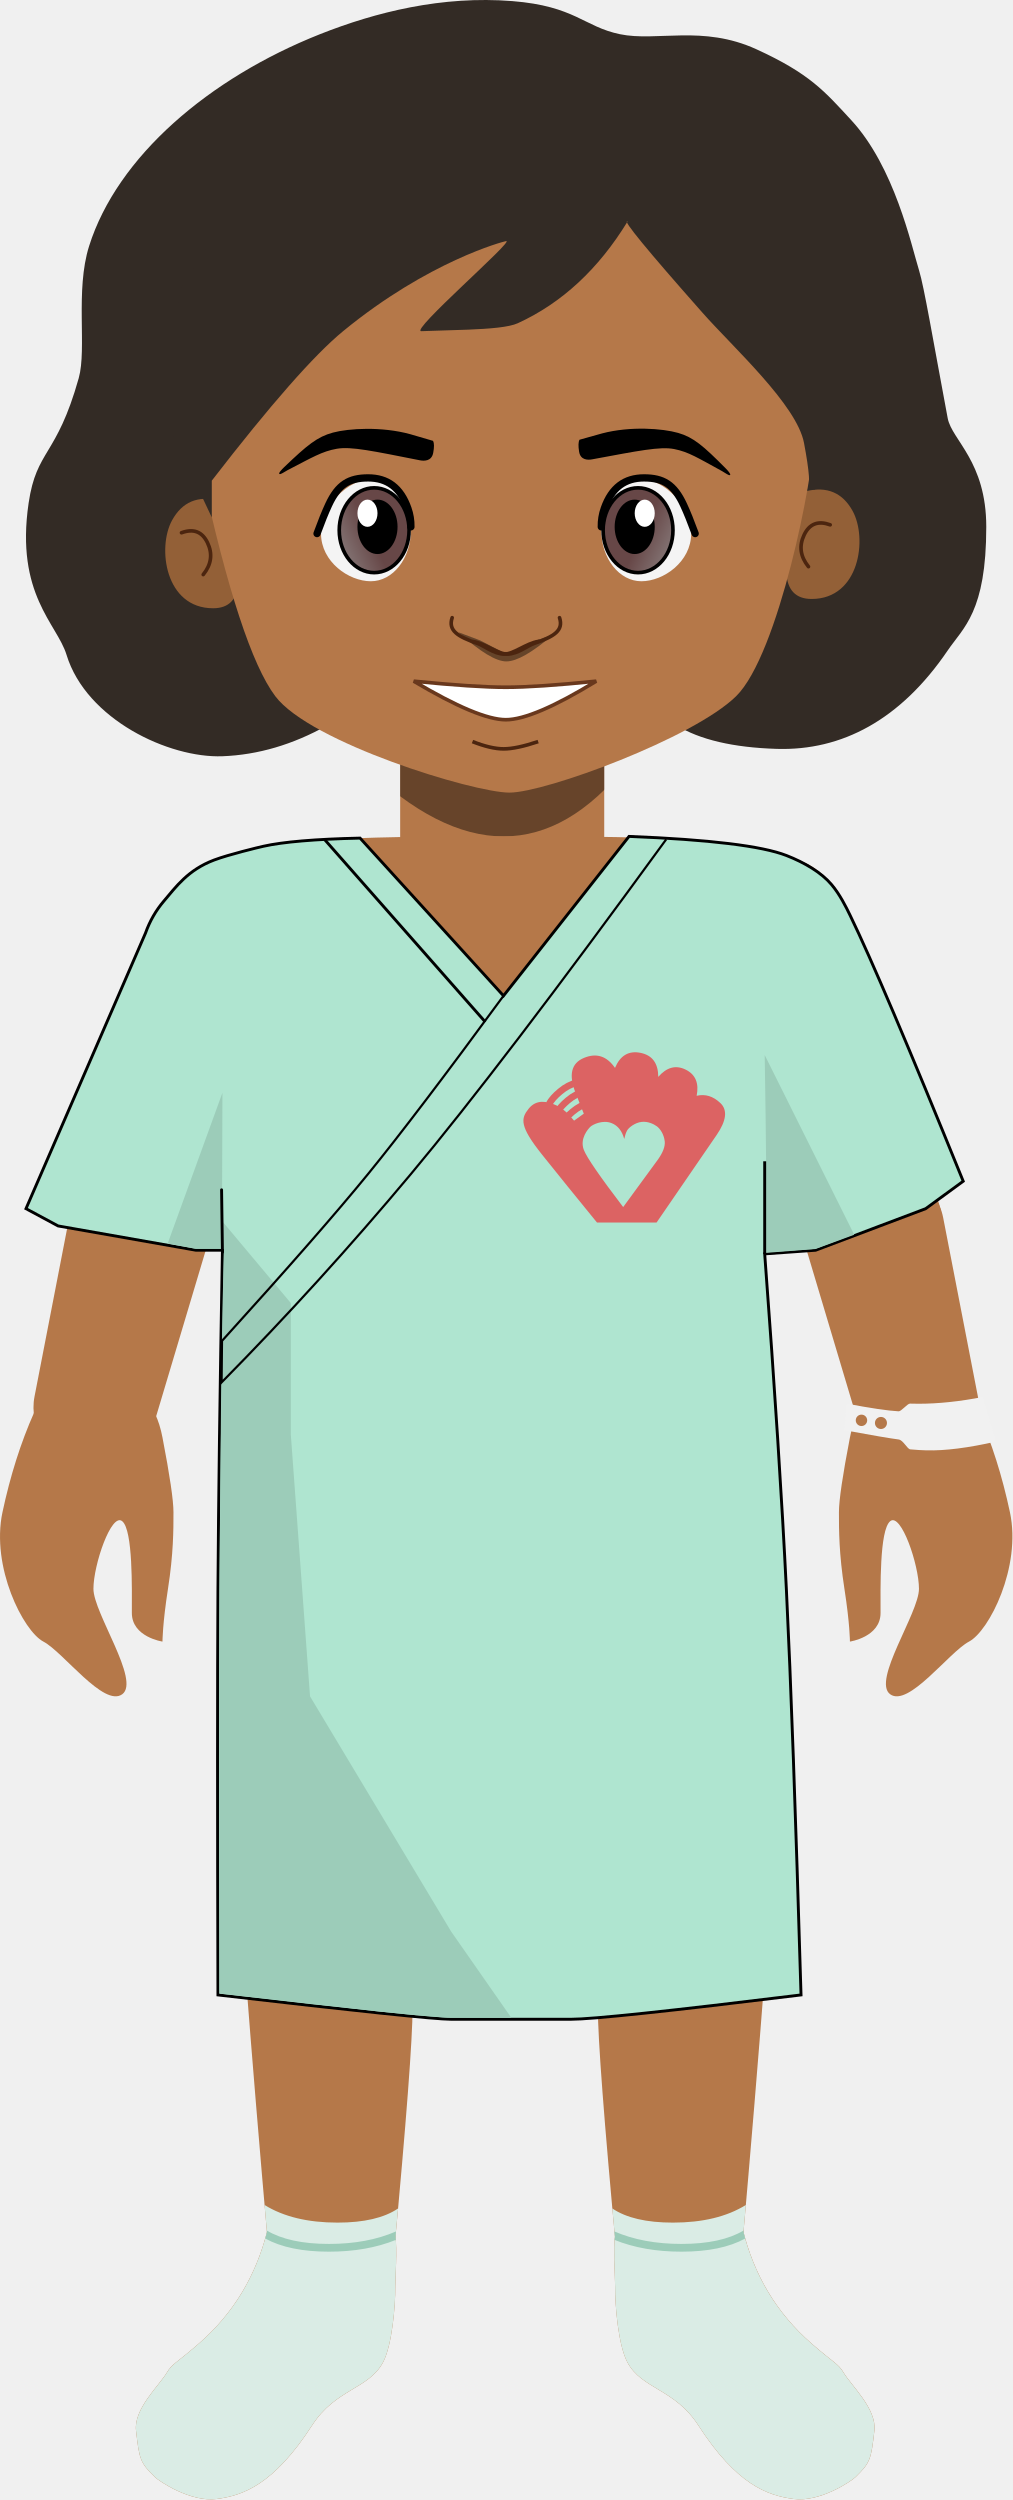
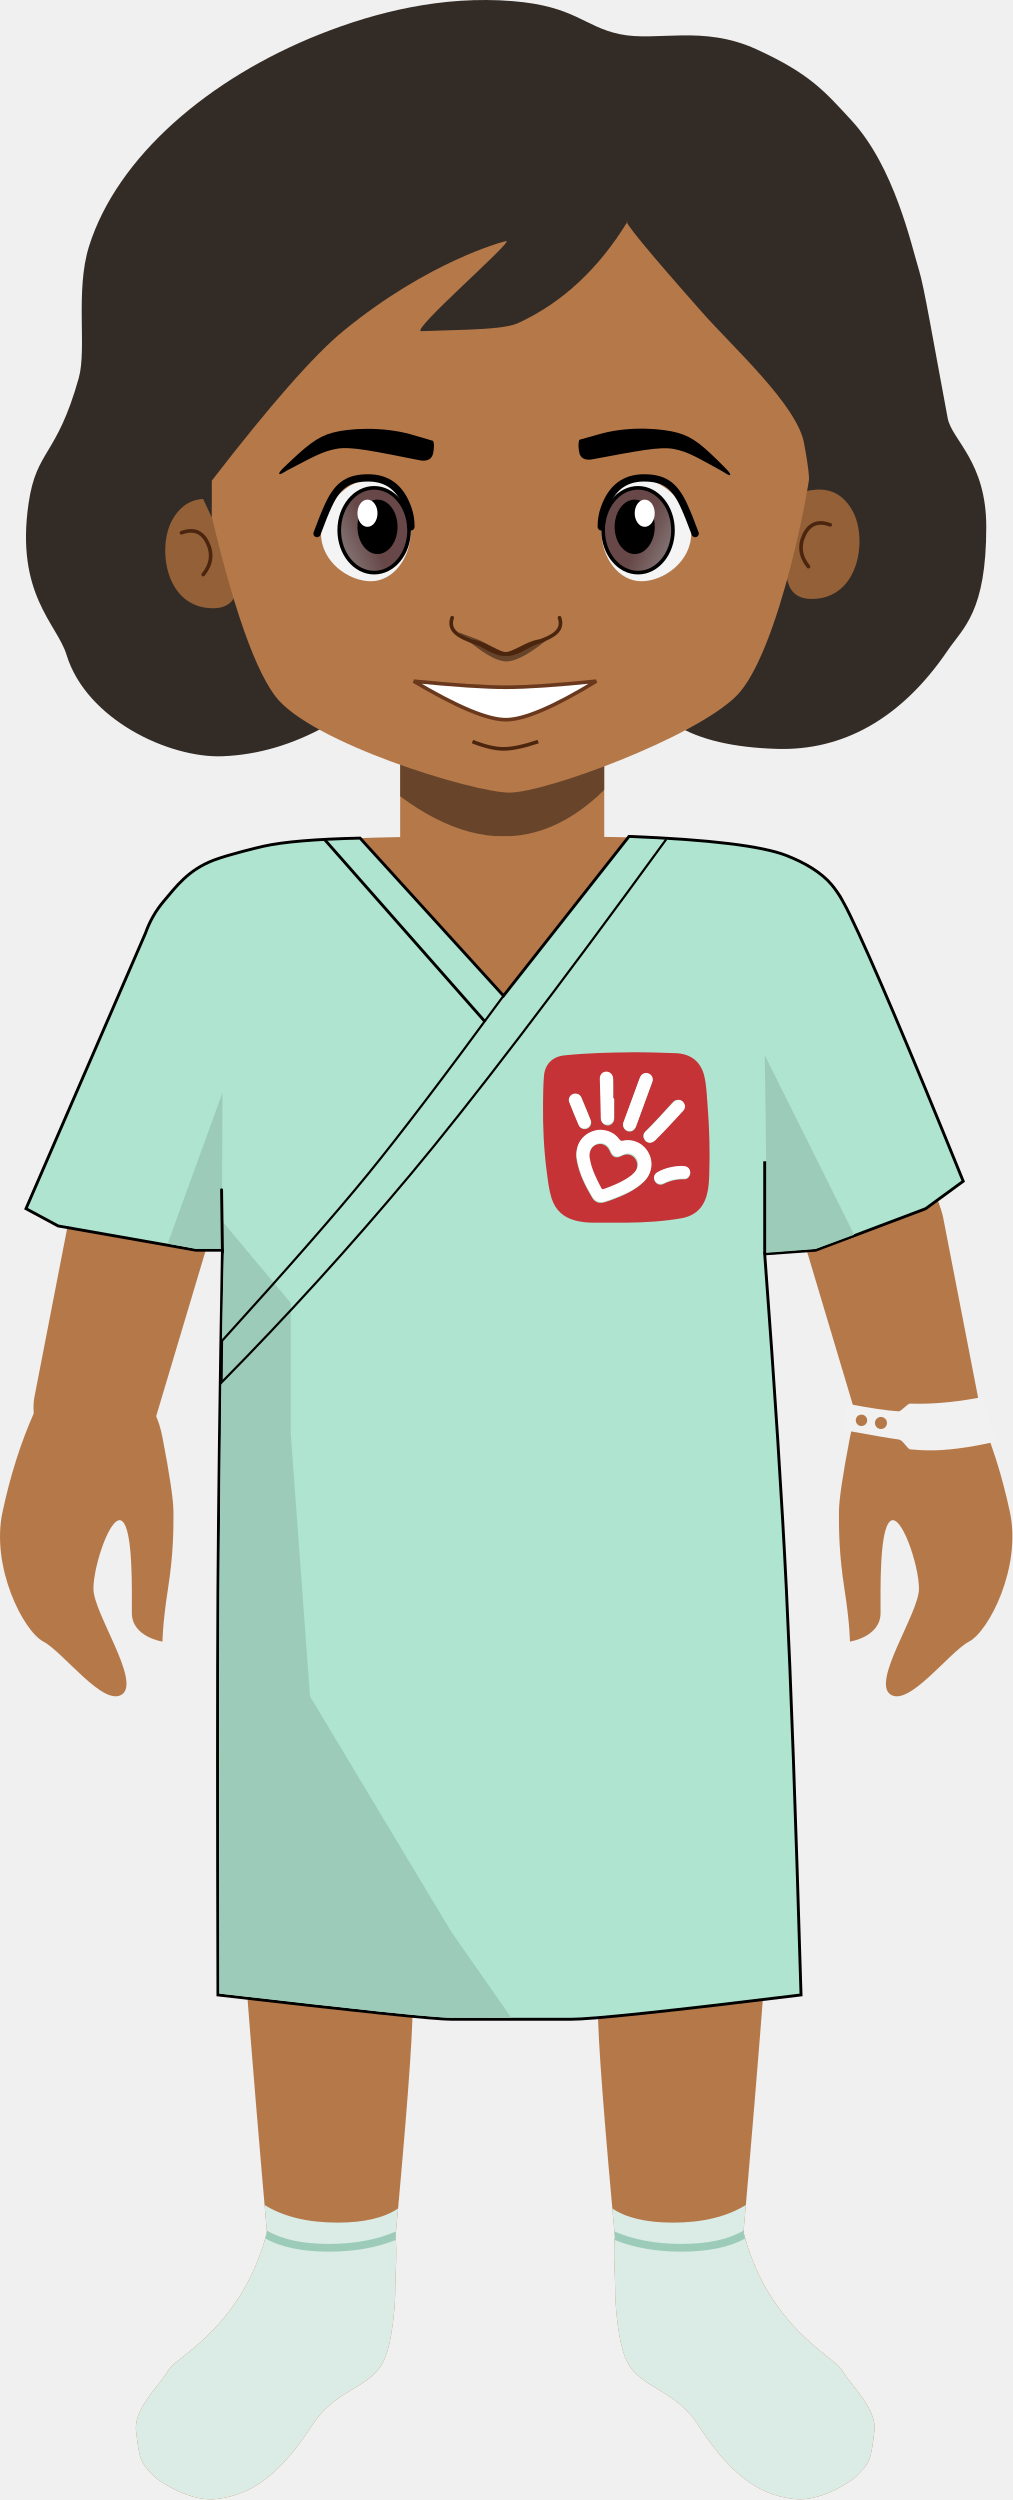
<svg xmlns="http://www.w3.org/2000/svg" xmlns:xlink="http://www.w3.org/1999/xlink" width="784px" height="1936px" viewBox="0 0 784 1936" version="1.1">
  <defs>
    <path d="M0,0 L158.04,0 L158.04,129.81 C130.27,155.26 103.727,167.985 78.411,167.985 C53.095,167.985 26.958,155.26 0,129.81 L0,0 Z" id="path-1" />
    <linearGradient x1="94.398%" y1="89.585%" x2="50%" y2="64.002%" id="linearGradient-3">
      <stop stop-color="#877A7A" offset="0%" />
      <stop stop-color="#674747" offset="100%" />
    </linearGradient>
    <linearGradient x1="94.398%" y1="89.585%" x2="50%" y2="64.002%" id="linearGradient-4">
      <stop stop-color="#877A7A" offset="0%" />
      <stop stop-color="#674747" offset="100%" />
    </linearGradient>
    <path d="M258.709,1.32 L369.784,123.448 L466.998,0 C529.275,2.471 569.908,7.403 588.899,14.797 C602.919,20.256 616.035,28.029 623.84,37.335 C630.255,44.984 634.839,54.218 638.275,61.28 C654.382,94.389 683.554,162.974 725.789,267.035 L696.708,288.278 L611.476,320.478 L572.053,323.29 C579.869,427.589 585.485,514.559 588.899,584.198 C592.313,653.838 596.076,758.161 600.188,897.168 C497.922,909.733 438.489,916.015 421.891,916.015 C396.993,916.015 347.74,916.015 329.262,916.015 C316.944,916.015 256.738,909.733 148.645,897.168 C148.23,757.338 148.23,653.015 148.645,584.198 C149.06,515.381 150.221,427.475 152.125,320.478 L131.712,320.478 L24.843,301.656 L0,288.278 L92.56,74.847 C95.826,65.63 100.572,57.363 106.797,50.048 C116.134,39.075 125.448,25.919 145.716,18.284 C157.067,14.008 179.958,8.509 183.755,7.657 C199.124,4.209 224.109,2.096 258.709,1.32 Z" id="path-5" />
  </defs>
-   <g id="Teammates_Characters_Child5_BodyFull_Sensory_Taste_Neutral" stroke="none" stroke-width="1" fill="none" fill-rule="evenodd">
+   <g id="Teammates_Atlanta_Characters_Child5_BodyFull_Sensory_Hearing_Neutral" stroke="none" stroke-width="1" fill="none" fill-rule="evenodd">
    <g id="Child_7-Copy" transform="translate(-198, 0)">
-       <g id="Body" transform="translate(198.0065, -0)">
+       <g id="Body" transform="translate(198.0065, 0)">
        <g id="Neck" transform="translate(309.8739, 568.644)">
          <mask id="mask-2" fill="white">
            <use xlink:href="#path-1" />
          </mask>
          <use id="Rectangle" fill="#B57849" xlink:href="#path-1" />
          <path d="M-31.044,-33.863 L172.151,-33.863 L175.346,23.854 C145.883,60.662 114.126,79.066 80.077,79.066 C46.027,79.066 9.928,60.662 -28.221,23.854 L-31.044,-33.863 Z" id="Rectangle" fill="#000000" opacity="0.43" style="mix-blend-mode: multiply;" mask="url(#mask-2)" />
        </g>
        <g id="Head" transform="translate(20.12173, 0)">
          <g>
            <path d="M376.642,0.856 C322.403,-3.499 270.882,9.333 227.665,26.476 C141.744,60.56 70.749,121.246 48.882,190.539 C37.96,225.151 47.272,269.928 40.836,292.849 C23.668,353.982 8.158,347.825 2.021,389.675 C-8.329,460.259 24.076,483.137 31.386,507.067 C46.711,557.229 110.819,587.205 152.125,585.639 C179.663,584.595 206.722,576.628 233.303,561.737 L343.455,216.283 L368.965,169.523 L503.634,236.714 L503.762,561.737 C521.786,572.823 547.644,578.888 581.337,579.932 C631.877,581.498 677.339,557.356 713.759,503.739 C725.819,485.986 743.64,473.958 743.64,407.981 C743.64,357.193 716.939,340.801 713.759,323.814 C702.271,262.446 695.491,222.057 691.623,209.504 C685.556,189.822 672.639,129.322 639.018,92.976 C618.626,70.932 607.265,57.171 565.593,38.131 C523.921,19.091 488.554,32.46 459.901,26.476 C431.979,20.645 425.215,4.756 376.642,0.856 Z" id="Hair" fill="#332B25" />
            <g transform="translate(107.8274, 130.6534)">
              <g id="Ear_L" transform="translate(0, 255.6333)">
                <path d="M41.272,1.273 C25.11,-2.636 13.133,2.458 5.34,16.552 C-6.35,37.695 -0.159,84.744 37.053,84.744 C61.86,84.744 63.267,56.92 41.272,1.273 Z" id="Path-2" fill="#936037" />
                <path d="M18.352,58.68 C12.025,50.833 10.914,42.616 15.02,34.031 C19.127,25.446 25.844,22.86 35.173,26.274" id="Path-8-Copy" stroke="#4C250F" stroke-width="2.822" stroke-linecap="round" transform="translate(23.88487, 41.74874) scale(-1, 1) translate(-23.88487, -41.74874) " />
              </g>
              <g id="Ear_R" transform="translate(480.8526, 248.4406)">
                <path d="M41.272,1.273 C25.11,-2.636 13.133,2.458 5.34,16.552 C-6.35,37.695 -0.159,84.744 37.053,84.744 C61.86,84.744 63.267,56.92 41.272,1.273 Z" id="Path-2-Copy" fill="#936037" transform="translate(28.38838, 42.37199) scale(-1, 1) translate(-28.38838, -42.37199) " />
                <path d="M17.264,59.74 C10.936,51.892 9.825,43.676 13.932,35.091 C18.038,26.506 24.756,23.92 34.085,27.334" id="Path-8" stroke="#4C250F" stroke-width="2.822" stroke-linecap="round" />
              </g>
              <g transform="translate(25.62862, 0)" fill="#B57849" id="Path">
                <path d="M2.229,233.663 C22.413,326.285 41.55,384.578 59.64,408.541 C86.776,444.486 213.021,483.142 240.912,483.142 C268.803,483.142 383.39,440.941 416.421,408.541 C449.453,376.141 476.505,237.485 476.505,209.495 C476.505,181.504 479.606,0 228.518,0 C61.126,0 -14.304,77.888 2.229,233.663 Z" />
              </g>
            </g>
            <path d="M143.88,400.685 L143.88,372.224 C189.253,313.453 223.148,274.867 245.565,256.466 C311.606,202.258 369.735,186.994 371.82,186.701 C378.778,185.722 296.611,256.852 306.178,256.466 C317.831,255.995 330.573,255.765 342.337,255.29 C359.182,254.61 374.024,253.43 380.802,250.325 C414.973,234.673 443.329,208.402 465.87,171.513 C461.497,169.928 480.872,193.522 523.995,242.296 C547.796,269.217 596.895,313.57 602.489,342.998 C606.68,365.049 607.555,377.081 605.115,379.094 L610.889,379.094 L639.018,315.951 L523.995,110.739 L208.191,83.907 L119.012,225.075 L107.827,324.162 L143.88,400.685 Z" id="BANGS" fill="#332B25" />
          </g>
          <g id="LowerLip" transform="translate(345.767, 574.2869)" stroke="#4C250F" stroke-width="2.823">
            <path d="M0,0 C9.521,3.763 17.567,5.644 24.137,5.644 C30.708,5.644 39.613,3.763 50.851,0" id="Path-4" />
          </g>
          <g id="Expressions" transform="translate(186.2552, 306.9912)">
            <g id="NeutralExpression" transform="translate(5.595463, 13.87502)">
              <g id="Mouth_Neutral" transform="translate(108.4112, 206.6387)" fill="#FFFFFF" stroke="#69381D" stroke-width="2.822">
                <path d="M0,0 C31.64,3.134 55.417,4.701 71.332,4.701 C87.247,4.701 110.584,3.134 141.343,0 C108.78,19.901 85.443,29.851 71.332,29.851 C57.222,29.851 33.444,19.901 0,0 Z" id="Path-3" />
              </g>
              <g id="Eyebrows_Neutral" fill="#000000">
                <g id="Brow-L" transform="translate(63.02527, 28.1343) rotate(-10) translate(-63.02527, -28.1343) translate(2.025776, 11.13428)">
                  <path d="M0.234,19.991 C-0.348,21.899 0.155,24.958 1.743,29.167 C4.124,35.481 9.904,34.208 12.922,33.04 C47.298,19.736 63.447,13.084 74.756,13.084 C86.358,13.084 94.572,16.364 115.103,22.78 C117.9,23.653 120.973,25.33 121.849,24.616 C122.724,23.901 119.589,21.54 117.273,19.991 C96.769,6.281 87.989,1.328 75.465,0.224 C62.942,-0.88 37.619,1.963 16.786,11.82 C15.005,12.663 9.488,15.386 0.234,19.991 Z" id="Path-5-Copy-3" transform="translate(60.99949, 17.00002) scale(-1, 1) translate(-60.99949, -17.00002) " />
                </g>
                <g id="Brow-R" transform="translate(296.0233, 28.1343) rotate(11) translate(-296.0233, -28.1343) translate(236.0238, 11.13428)">
                  <path d="M0.23,19.991 C-0.342,21.899 0.153,24.958 1.714,29.167 C4.057,35.481 9.741,34.208 12.71,33.04 C46.522,19.736 62.407,13.084 73.531,13.084 C84.943,13.084 93.021,16.364 113.216,22.78 C115.967,23.653 118.99,25.33 119.851,24.616 C120.712,23.901 117.629,21.54 115.35,19.991 C95.183,6.281 86.546,1.328 74.228,0.224 C61.91,-0.88 37.003,1.963 16.511,11.82 C14.759,12.663 9.332,15.386 0.23,19.991 Z" id="Path-5-Copy-3" />
                </g>
              </g>
              <g id="Eyes" transform="translate(33.52886, 49.21828)">
                <g id="Eye_L" transform="translate(36.35167, 40.01886) scale(-1, 1) translate(-36.35167, -40.01886) ">
                  <g id="Group-2" transform="translate(0.006114, 1.023168)">
                    <path d="M31.044,79.015 C48.188,79.015 69.607,63.905 69.607,42.086 C69.607,20.266 48.188,0 31.044,0 C13.899,0 0,17.688 0,39.507 C0,61.327 13.899,79.015 31.044,79.015 Z" id="Oval" fill="#F4F4F4" />
                    <ellipse id="Oval" stroke="#000000" stroke-width="2.822" fill="url(#linearGradient-3)" cx="28.457" cy="39.507" rx="27.045" ry="32.828" />
                    <ellipse id="Oval" fill="#000000" cx="25.87" cy="36.873" rx="15.522" ry="21.071" />
                    <ellipse id="Oval" fill="#FFFFFF" cx="33.631" cy="26.338" rx="7.761" ry="10.535" />
                  </g>
                  <path d="M0.006,37.897 C-0.079,33.019 0.689,28.277 2.31,23.671 C8.039,7.393 18.355,0 33.095,0 C47.835,0 56.331,4.982 63.693,20.839 C66.385,26.638 69.389,34.061 72.703,43.109" id="Path-17" stroke="#000000" stroke-width="5.645" stroke-linecap="round" />
                </g>
                <g id="Group-7-Copy-3" transform="translate(220.1269, 0)">
                  <g id="Group-2" transform="translate(0.006114, 1.023168)">
                    <path d="M31.044,79.015 C48.188,79.015 69.607,63.905 69.607,42.086 C69.607,20.266 48.188,0 31.044,0 C13.899,0 0,17.688 0,39.507 C0,61.327 13.899,79.015 31.044,79.015 Z" id="Oval" fill="#F4F4F4" />
                    <ellipse id="Oval" stroke="#000000" stroke-width="2.822" fill="url(#linearGradient-4)" cx="28.457" cy="39.507" rx="27.045" ry="32.828" />
                    <ellipse id="Oval" fill="#000000" cx="25.87" cy="36.873" rx="15.522" ry="21.071" />
                    <ellipse id="Oval" fill="#FFFFFF" cx="33.631" cy="26.338" rx="7.761" ry="10.535" />
                  </g>
                  <path d="M0.006,37.897 C-0.079,33.019 0.689,28.277 2.31,23.671 C8.039,7.393 18.355,0 33.095,0 C47.835,0 56.331,4.982 63.693,20.839 C66.385,26.638 69.389,34.061 72.703,43.109" id="Path-17" stroke="#000000" stroke-width="5.645" stroke-linecap="round" />
                </g>
              </g>
            </g>
          </g>
          <g id="Nose" transform="translate(329.2621, 478.3417)">
            <path d="M5.644,11.288 C22.31,26.338 34.67,33.863 42.724,33.863 C50.779,33.863 62.877,26.931 79.02,13.066 L66.142,17.539 L47.649,26.494 L39.598,26.494 L22.333,17.539 L5.644,11.288 Z" id="Path-9" fill="#664429" />
            <path d="M0.762,0 C-2.492,9.877 4.803,14.525 20.32,19.911 C25.526,21.718 32.866,27.967 40.862,28.215 C48.212,28.443 58.178,19.739 67.731,18.334" id="Path-6" stroke="#4C250F" stroke-width="2.822" stroke-linecap="round" />
            <path d="M17.696,0 C14.435,9.877 21.746,14.525 37.298,19.911 C42.516,21.718 49.872,27.967 57.886,28.215 C65.253,28.443 75.09,19.889 84.664,18.484" id="Path-6-Copy" stroke="#4C250F" stroke-width="2.822" stroke-linecap="round" transform="translate(50.79852, 14.10974) scale(-1, 1) translate(-50.79852, -14.10974) " />
          </g>
        </g>
        <g transform="translate(0, 647.6582)">
          <g transform="translate(138.196, 0)" fill="#B57849" id="Combined-Shape">
-             <path d="M258.691,0 C352.47,0.077 377.418,1.382 401.425,3.458 L403.232,3.616 C408.054,4.041 412.907,4.496 418.34,4.978 C452.3,7.993 474.415,14.757 485.553,20.891 C520.341,40.051 511.444,92.811 491.887,138.899 C472.329,184.987 454.74,184.987 454.74,210.316 L454.74,376.434 C454.74,407.236 458.49,471.363 465.991,568.816 L466.219,571.779 C467.989,594.7 452.256,615.292 429.676,619.61 C351.105,634.635 294.109,642.697 258.689,643.797 L258.691,643.926 L258.413,643.928 C257.161,643.928 255.875,643.917 254.557,643.896 C253.235,643.917 251.95,643.928 250.698,643.928 L250.42,643.926 L250.421,643.797 C215.001,642.697 158.005,634.635 79.434,619.61 C56.854,615.292 41.122,594.7 42.892,571.779 L42.892,571.779 L43.12,568.816 C50.62,471.363 54.371,407.236 54.371,376.434 L54.371,376.434 L54.371,210.316 C54.371,184.987 36.781,184.987 17.224,138.899 C-2.334,92.811 -11.23,40.051 23.558,20.891 C34.696,14.757 56.811,7.993 90.771,4.978 C96.204,4.496 101.057,4.041 105.878,3.616 L105.878,3.616 L107.686,3.458 C131.692,1.382 156.64,0.077 250.415,0.004 L250.42,0 L258.691,0 Z" />
+             <path d="M258.691,0 C352.47,0.077 377.418,1.382 401.425,3.458 L403.232,3.616 C408.054,4.041 412.907,4.496 418.34,4.978 C452.3,7.993 474.415,14.757 485.553,20.891 C520.341,40.051 511.444,92.811 491.887,138.899 C472.329,184.987 454.74,184.987 454.74,210.316 L454.74,376.434 C454.74,407.236 458.49,471.363 465.991,568.815 L466.219,571.779 C467.989,594.7 452.256,615.293 429.675,619.611 C351.104,634.635 294.109,642.697 258.689,643.797 L258.691,643.926 L258.413,643.928 C257.161,643.928 255.875,643.917 254.557,643.896 C253.235,643.917 251.95,643.928 250.698,643.928 L250.42,643.926 L250.421,643.797 C215.001,642.697 158.006,634.635 79.436,619.611 C56.855,615.293 41.122,594.7 42.892,571.779 L43.12,568.815 C50.62,471.363 54.371,407.236 54.371,376.434 L54.371,210.316 C54.371,184.987 36.781,184.987 17.224,138.899 C-2.334,92.811 -11.23,40.051 23.558,20.891 C34.696,14.757 56.811,7.993 90.771,4.978 C96.204,4.496 101.057,4.041 105.878,3.616 L107.686,3.458 C131.692,1.382 156.64,0.077 250.415,0.004 L258.691,0 Z" />
          </g>
          <g id="Leg-R" transform="translate(422.3062, 406.3609)" fill="#B57849">
-             <path d="M170.828,31.946 C173.018,52.875 187.604,164.664 186.672,195.672 C184.645,263.105 179.045,356.553 169.874,476.016 C169.955,474.971 170.035,473.925 170.115,472.881 C169.85,457.799 161.83,509.706 115.056,509.706 C83.321,509.706 60.366,491.393 46.19,454.768 L46.543,455.666 C48.29,447.867 49.438,440.267 48.167,428.023 C46.164,408.735 41.366,373.513 33.773,322.357 L0.475,93.637 C-2.773,71.328 10.931,50.041 32.583,43.761 L130.048,15.49 C137.095,13.447 143.537,9.717 148.817,4.624 C160.415,-6.561 167.752,2.546 170.828,31.946 Z" id="Combined-Shape" />
-             <path d="M117.074,406.401 C163.904,406.401 169.934,454.355 170.117,472.856 C165.203,537.061 159.248,608.847 152.254,688.206 C150.404,709.196 134.285,726.117 113.409,728.981 L104.237,730.24 C80.487,733.498 58.593,716.887 55.334,693.138 C55.249,692.521 55.178,691.902 55.12,691.282 C45.485,588.358 40.668,524.905 40.668,500.921 C40.668,475.176 44.816,464.426 47.153,452.809 C62.682,421.87 85.988,406.401 117.074,406.401 Z" id="Combined-Shape" />
+             <path d="M170.828,31.946 C173.018,52.875 187.604,164.664 186.672,195.672 C184.647,263.016 179.06,356.306 169.911,475.541 C169.979,474.654 170.047,473.766 170.115,472.88 C169.85,457.801 161.829,509.706 115.056,509.706 C83.321,509.706 60.366,491.393 46.19,454.768 L46.543,455.666 C48.29,447.867 49.438,440.267 48.167,428.023 C46.164,408.735 41.366,373.513 33.773,322.357 L0.475,93.637 C-2.773,71.328 10.931,50.041 32.583,43.761 L130.053,15.489 C137.098,13.445 143.54,9.716 148.819,4.623 C160.416,-6.561 167.752,2.547 170.828,31.946 Z" id="Combined-Shape" />
+             <path d="M117.074,406.401 C163.903,406.401 169.934,454.353 170.117,472.855 C165.203,537.06 159.249,608.845 152.254,688.205 C150.405,709.194 134.286,726.115 113.412,728.981 L104.237,730.24 C80.487,733.498 58.593,716.887 55.334,693.138 C55.249,692.521 55.178,691.902 55.12,691.282 C45.485,588.358 40.668,524.905 40.668,500.921 C40.668,475.176 44.816,464.426 47.153,452.809 C62.682,421.87 85.988,406.401 117.074,406.401 Z" id="Combined-Shape" />
            <path d="M49.788,729.239 C51.459,743.997 57.802,774.061 66.342,786.214 C79.936,805.558 105.167,802.062 126.749,827.904 C161.891,869.981 186.548,875.415 207.062,875.59 C227.576,875.761 249.65,856.49 252.464,853.005 C262.622,840.425 262.843,837.708 262.667,815.421 C262.534,798.579 240.774,783.086 233.459,773.697 C228.411,767.218 225.821,767.719 206.104,754.384 C176.508,734.368 155.233,707.084 142.277,672.532 C141.596,670.713 138.984,630.413 83.703,642.046 C57.075,647.649 45.655,671.024 44.937,689.735 C44.534,700.253 49.164,723.726 49.788,729.239 Z" id="Path-9-Copy-2" transform="translate(153.8056, 757.7653) rotate(7) translate(-153.8056, -757.7653) " />
          </g>
          <g id="Leg-L" transform="translate(222.0297, 850.3514) scale(-1, 1) translate(-222.0297, -850.3514) translate(83.90466, 406.3609)" fill="#B57849">
-             <path d="M170.828,31.946 C173.018,52.875 187.604,164.664 186.672,195.672 C184.645,263.105 179.045,356.553 169.874,476.016 C169.955,474.971 170.035,473.925 170.115,472.881 C169.85,457.799 161.83,509.706 115.056,509.706 C83.321,509.706 60.366,491.393 46.19,454.768 L46.543,455.666 C48.29,447.867 49.438,440.267 48.167,428.023 C46.164,408.735 41.366,373.513 33.773,322.357 L0.475,93.637 C-2.773,71.328 10.931,50.041 32.583,43.761 L130.048,15.49 C137.095,13.447 143.537,9.717 148.817,4.624 C160.415,-6.561 167.752,2.546 170.828,31.946 Z" id="Combined-Shape" />
-             <path d="M117.074,406.401 C163.904,406.401 169.934,454.355 170.117,472.856 C165.203,537.061 159.248,608.847 152.254,688.206 C150.404,709.196 134.285,726.117 113.409,728.981 L104.237,730.24 C80.487,733.498 58.593,716.887 55.334,693.138 C55.249,692.521 55.178,691.902 55.12,691.282 C45.485,588.358 40.668,524.905 40.668,500.921 C40.668,475.176 44.816,464.426 47.153,452.809 C62.682,421.87 85.988,406.401 117.074,406.401 Z" id="Combined-Shape" />
+             <path d="M170.828,31.946 C173.018,52.875 187.604,164.664 186.672,195.672 C184.647,263.016 179.06,356.306 169.911,475.541 C169.979,474.654 170.047,473.766 170.115,472.88 C169.85,457.801 161.829,509.706 115.056,509.706 C83.321,509.706 60.366,491.393 46.19,454.768 L46.543,455.666 C48.29,447.867 49.438,440.267 48.167,428.023 C46.164,408.735 41.366,373.513 33.773,322.357 L0.475,93.637 C-2.773,71.328 10.931,50.041 32.583,43.761 L130.053,15.489 C137.098,13.445 143.54,9.716 148.819,4.623 C160.416,-6.561 167.752,2.547 170.828,31.946 Z" id="Combined-Shape" />
+             <path d="M117.074,406.401 C163.903,406.401 169.934,454.353 170.117,472.855 C165.203,537.06 159.249,608.845 152.254,688.205 C150.405,709.194 134.286,726.115 113.412,728.981 L104.237,730.24 C80.487,733.498 58.593,716.887 55.334,693.138 C55.249,692.521 55.178,691.902 55.12,691.282 C45.485,588.358 40.668,524.905 40.668,500.921 C40.668,475.176 44.816,464.426 47.153,452.809 C62.682,421.87 85.988,406.401 117.074,406.401 Z" id="Combined-Shape" />
            <path d="M49.788,729.239 C51.459,743.997 57.802,774.061 66.342,786.214 C79.936,805.558 105.167,802.062 126.749,827.904 C161.891,869.981 186.548,875.415 207.062,875.59 C227.576,875.761 249.65,856.49 252.464,853.005 C262.622,840.425 262.843,837.708 262.667,815.421 C262.534,798.579 240.774,783.086 233.459,773.697 C228.411,767.218 225.821,767.719 206.104,754.384 C176.508,734.368 155.233,707.084 142.277,672.532 C141.596,670.713 138.984,630.413 83.703,642.046 C57.075,647.649 45.655,671.024 44.937,689.735 C44.534,700.253 49.164,723.726 49.788,729.239 Z" id="Path-9-Copy-2" transform="translate(153.8056, 757.7653) rotate(7) translate(-153.8056, -757.7653) " />
          </g>
          <g id="Sock_Green" transform="translate(105.1941, 1059.875)">
            <g id="Sock-L" transform="translate(101.5383, 113.9896) scale(-1, 1) translate(-101.5383, -113.9896) translate(0, 0)">
-               <path d="M101.568,21.061 C110.456,55.676 128.014,84.411 154.243,107.268 C162.138,114.149 167.069,117.967 170.476,120.686 L170.931,121.05 C174.945,124.269 176.76,125.966 179.04,129.771 C185.156,139.982 204.866,158.011 202.946,174.743 C200.404,196.886 199.854,199.555 188.238,210.804 C185.02,213.92 160.762,230.358 140.422,227.687 C120.082,225.014 96.271,216.616 66.519,170.569 C48.247,142.29 22.778,142.685 11.643,121.828 C4.648,108.726 2.016,78.112 2.156,63.26 C2.184,60.293 1.701,52.086 1.503,43.504 L1.479,42.407 C1.347,35.815 1.402,29.125 2.002,24.521 C1.307,17.021 0.64,9.744 0,2.693 C10.753,10.003 26.404,13.658 46.95,13.658 C69.882,13.658 88.7,9.106 103.404,3.88966637e-13 C102.8,6.958 102.188,13.979 101.568,21.061 Z" id="Combined-Shape" fill="#DAECE5" />
-               <path d="M101.568,21.061 C101.992,22.711 102.435,24.348 102.899,25.972 C90.484,32.792 74.013,36.164 53.507,36.164 C34.068,36.164 16.806,33.133 1.741,27.056 C1.812,26.157 1.899,25.309 2.002,24.521 C1.877,23.176 1.753,21.837 1.631,20.506 C16.486,26.938 33.771,30.164 53.507,30.164 C74.062,30.164 90.112,26.665 101.682,19.756 C101.644,20.19 101.606,20.625 101.568,21.061 Z" id="Combined-Shape" fill="#9CCCB9" fill-rule="nonzero" />
+               <path d="M101.568,21.06 C110.456,55.676 128.014,84.411 154.243,107.268 C162.138,114.149 167.069,117.967 170.476,120.686 L170.931,121.05 C174.945,124.269 176.76,125.966 179.04,129.771 C185.156,139.982 204.866,158.011 202.946,174.743 C200.404,196.886 199.854,199.555 188.238,210.804 C185.02,213.92 160.762,230.358 140.422,227.687 C120.082,225.014 96.271,216.616 66.519,170.569 C48.247,142.29 22.778,142.685 11.643,121.828 C4.648,108.726 2.016,78.112 2.156,63.26 C2.185,60.167 1.659,51.377 1.479,42.405 L1.459,41.306 C1.456,41.123 1.453,40.939 1.45,40.756 L1.436,39.659 L1.426,38.565 C1.389,33.29 1.519,28.227 2.002,24.519 C1.307,17.02 0.64,9.744 0,2.693 C10.753,10.003 26.404,13.658 46.95,13.658 C69.882,13.658 88.7,9.106 103.404,3.88966637e-13 C102.8,6.958 102.188,13.978 101.568,21.06 Z" id="Combined-Shape" fill="#DAECE5" />
+               <path d="M101.568,21.06 C101.992,22.711 102.435,24.349 102.899,25.973 C90.484,32.792 74.013,36.164 53.507,36.164 C34.068,36.164 16.806,33.133 1.74,27.055 C1.812,26.156 1.899,25.307 2.002,24.519 C1.877,23.174 1.754,21.837 1.631,20.506 C16.487,26.938 33.771,30.164 53.507,30.164 C74.062,30.164 90.112,26.665 101.682,19.756 C101.644,20.19 101.606,20.625 101.568,21.06 Z" id="Combined-Shape" fill="#9CCCB9" fill-rule="nonzero" />
            </g>
            <g id="Sock-R" transform="translate(368.986, 0)">
-               <path d="M101.568,21.061 C110.456,55.676 128.014,84.411 154.243,107.268 C162.138,114.149 167.069,117.967 170.476,120.686 L170.931,121.05 C174.945,124.269 176.76,125.966 179.04,129.771 C185.156,139.982 204.866,158.011 202.946,174.743 C200.404,196.886 199.854,199.555 188.238,210.804 C185.02,213.92 160.762,230.358 140.422,227.687 C120.082,225.014 96.271,216.616 66.519,170.569 C48.247,142.29 22.778,142.685 11.643,121.828 C4.648,108.726 2.016,78.112 2.156,63.26 C2.184,60.293 1.701,52.086 1.503,43.504 L1.479,42.407 C1.347,35.815 1.402,29.125 2.002,24.521 C1.307,17.021 0.64,9.744 0,2.693 C10.753,10.003 26.404,13.658 46.95,13.658 C69.882,13.658 88.7,9.106 103.404,3.89410726e-13 C102.8,6.958 102.188,13.979 101.568,21.061 Z" id="Combined-Shape" fill="#DAECE5" />
-               <path d="M101.568,21.061 C101.992,22.711 102.435,24.348 102.899,25.972 C90.484,32.792 74.013,36.164 53.507,36.164 C34.068,36.164 16.806,33.133 1.741,27.056 C1.812,26.157 1.899,25.309 2.002,24.521 C1.877,23.176 1.753,21.837 1.631,20.506 C16.486,26.938 33.771,30.164 53.507,30.164 C74.062,30.164 90.112,26.665 101.682,19.756 C101.644,20.19 101.606,20.625 101.568,21.061 Z" id="Combined-Shape" fill="#9CCCB9" fill-rule="nonzero" />
+               <path d="M101.568,21.06 C110.456,55.676 128.014,84.411 154.243,107.268 C162.138,114.149 167.069,117.967 170.476,120.686 L170.931,121.05 C174.945,124.269 176.76,125.966 179.04,129.771 C185.156,139.982 204.866,158.011 202.946,174.743 C200.404,196.886 199.854,199.555 188.238,210.804 C185.02,213.92 160.762,230.358 140.422,227.687 C120.082,225.014 96.271,216.616 66.519,170.569 C48.247,142.29 22.778,142.685 11.643,121.828 C4.648,108.726 2.016,78.112 2.156,63.26 C2.185,60.167 1.659,51.377 1.479,42.405 L1.459,41.306 C1.456,41.123 1.453,40.939 1.45,40.756 L1.436,39.659 L1.426,38.565 C1.389,33.29 1.519,28.227 2.002,24.519 C1.307,17.02 0.64,9.744 0,2.693 C10.753,10.003 26.404,13.658 46.95,13.658 C69.882,13.658 88.7,9.106 103.404,3.89410726e-13 C102.8,6.958 102.188,13.978 101.568,21.06 Z" id="Combined-Shape" fill="#DAECE5" />
+               <path d="M101.568,21.06 C101.992,22.711 102.435,24.349 102.899,25.973 C90.484,32.792 74.013,36.164 53.507,36.164 C34.068,36.164 16.806,33.133 1.74,27.055 C1.812,26.156 1.899,25.307 2.002,24.519 C1.877,23.174 1.754,21.837 1.631,20.506 C16.487,26.938 33.771,30.164 53.507,30.164 C74.062,30.164 90.112,26.665 101.682,19.756 C101.644,20.19 101.606,20.625 101.568,21.06 Z" id="Combined-Shape" fill="#9CCCB9" fill-rule="nonzero" />
            </g>
          </g>
          <g id="Arm_R" transform="translate(532.7938, 4.637701)">
            <g id="UpperArm" fill="#B57849">
-               <path d="M64.06,49.957 C75.592,21.609 80.094,0.609 128.374,11.693 C140.616,14.504 150.521,24.839 158.09,42.698 C160.501,48.387 161.719,54.511 161.669,60.69 L159.679,303.497 C159.475,328.436 139.092,348.488 114.153,348.284 C112.288,348.268 110.425,348.137 108.577,347.892 L90.588,345.503 C67.876,342.486 51.022,322.938 51.381,300.029 L53.77,147.674 L53.77,147.674 C52.941,101.428 56.371,68.856 64.06,49.957 Z" id="Rectangle" transform="translate(106.2437, 181.6515) rotate(-18) translate(-106.2437, -181.6515) " />
+               <path d="M64.06,49.957 C75.592,21.609 80.094,0.609 128.374,11.693 C142.69,14.98 153.811,28.557 161.736,52.424 L161.736,52.424 L159.679,303.497 C159.475,328.436 139.092,348.488 114.153,348.284 C112.288,348.268 110.425,348.137 108.577,347.892 L90.588,345.503 C67.876,342.486 51.022,322.938 51.381,300.029 L53.77,147.674 L53.77,147.674 C52.941,101.428 56.371,68.856 64.06,49.957 Z" id="Rectangle" transform="translate(106.2437, 181.6515) rotate(-18) translate(-106.2437, -181.6515) " />
            </g>
            <g id="LowerArm" transform="translate(77.73123, 243.6158)" fill="#B57849">
              <path d="M69.938,12.131 L88.342,11.321 C113.259,10.223 134.347,29.533 135.444,54.449 C135.485,55.378 135.497,56.308 135.48,57.237 L132.977,198.161 C132.543,222.591 112.388,242.043 87.958,241.609 C87.566,241.602 87.173,241.59 86.781,241.572 L81.183,241.324 C58.446,240.314 40.014,222.542 38.175,199.858 L26.914,60.893 C24.899,36.035 43.418,14.249 68.277,12.235 C68.83,12.19 69.384,12.155 69.938,12.131 Z" id="Rectangle-Copy-3" transform="translate(79.73126, 126.3976) rotate(-12) translate(-79.73126, -126.3976) " />
            </g>
            <g id="Hand" transform="translate(116.8732, 412.7647)" fill="#B57849">
              <path d="M8.508,48.159 C2.836,77.514 0,96.793 0,105.997 C0,119.802 0,138.023 4.254,165.346 C8.508,192.668 8.508,206.18 8.508,206.18 C8.508,206.18 32.228,202.676 32.228,184.011 C32.228,165.346 31.295,119.951 39.673,112.974 C48.051,105.997 61.977,146.68 61.977,165.346 C61.977,184.011 25.44,236.556 39.673,246.965 C53.906,257.373 85.265,214.313 100.756,206.18 C116.248,198.047 141.472,148.449 132.415,105.997 C126.377,77.695 118.224,52.005 107.958,28.926 C98.21,6.476 80.514,-2.906 54.87,0.78 C29.226,4.466 13.772,20.259 8.508,48.159 Z" id="Path-7" />
            </g>
            <g id="HospitalBracelet" transform="translate(121.0696, 429.5386)" fill="#F1F1F1">
-               <path d="M107.142,0 L117.278,34.555 C95.789,39.428 77.908,41.685 63.634,41.325 C59.937,41.232 55.744,40.974 51.056,40.552 C48.658,40.336 45.647,33.363 42.023,32.896 C35.51,32.056 21.757,29.709 0.762,25.855 L0,25.715 L1.733,5.123 C20.26,8.649 33.69,10.639 42.023,11.091 C44.099,11.203 48.844,5.063 50.818,5.123 C53.122,5.194 55.356,5.229 57.521,5.229 C72.72,5.229 89.261,3.486 107.142,0 Z M28.339,15.44 C25.766,15.44 23.68,17.532 23.68,20.113 C23.68,22.694 25.766,24.787 28.339,24.787 C30.913,24.787 32.999,22.694 32.999,20.113 C32.999,17.532 30.913,15.44 28.339,15.44 Z M13.254,13.653 C10.814,13.653 8.836,15.631 8.836,18.071 C8.836,20.51 10.814,22.488 13.254,22.488 C15.694,22.488 17.672,20.51 17.672,18.071 C17.672,15.631 15.694,13.653 13.254,13.653 Z" id="Combined-Shape" />
+               <path d="M107.142,0 L117.278,34.555 C95.789,39.428 77.908,41.685 63.634,41.325 C59.937,41.232 55.744,40.974 51.056,40.552 C48.658,40.336 45.647,33.363 42.023,32.896 C35.432,32.046 21.424,29.652 0,25.715 L1.733,5.123 C20.26,8.649 33.69,10.639 42.023,11.091 C44.099,11.203 48.844,5.063 50.818,5.123 C53.122,5.194 55.356,5.229 57.521,5.229 C72.72,5.229 89.261,3.486 107.142,0 Z M28.339,15.44 C25.766,15.44 23.68,17.532 23.68,20.113 C23.68,22.694 25.766,24.787 28.339,24.787 C30.913,24.787 32.999,22.694 32.999,20.113 C32.999,17.532 30.913,15.44 28.339,15.44 Z M13.254,13.653 C10.814,13.653 8.836,15.631 8.836,18.071 C8.836,20.51 10.814,22.488 13.254,22.488 C15.694,22.488 17.672,20.51 17.672,18.071 C17.672,15.631 15.694,13.653 13.254,13.653 Z" id="Combined-Shape" />
            </g>
          </g>
          <g id="Arm_L-" transform="translate(125.5998, 335.3089) scale(-1, 1) translate(-125.5998, -335.3089) translate(0, 4.637701)" fill="#B57849">
            <g id="UpperArm">
-               <path d="M64.06,49.957 C75.592,21.609 80.094,0.609 128.374,11.693 C140.616,14.504 150.521,24.839 158.09,42.698 C160.501,48.387 161.719,54.511 161.669,60.69 L159.679,303.497 C159.475,328.436 139.092,348.488 114.153,348.284 C112.288,348.268 110.425,348.137 108.577,347.892 L90.588,345.503 C67.876,342.486 51.022,322.938 51.381,300.029 L53.77,147.674 L53.77,147.674 C52.941,101.428 56.371,68.856 64.06,49.957 Z" id="Rectangle" transform="translate(106.2437, 181.6515) rotate(-18) translate(-106.2437, -181.6515) " />
+               <path d="M64.06,49.957 C75.592,21.609 80.094,0.609 128.374,11.693 C142.69,14.98 153.811,28.557 161.736,52.424 L161.736,52.424 L159.679,303.497 C159.475,328.436 139.092,348.488 114.153,348.284 C112.288,348.268 110.425,348.137 108.577,347.892 L90.588,345.503 C67.876,342.486 51.022,322.938 51.381,300.029 L53.77,147.674 L53.77,147.674 C52.941,101.428 56.371,68.856 64.06,49.957 Z" id="Rectangle" transform="translate(106.2437, 181.6515) rotate(-18) translate(-106.2437, -181.6515) " />
            </g>
            <g id="LowerArm" transform="translate(77.73123, 243.6158)">
              <path d="M69.938,12.131 L88.342,11.321 C113.259,10.223 134.347,29.533 135.444,54.449 C135.485,55.378 135.497,56.308 135.48,57.237 L132.977,198.161 C132.543,222.591 112.388,242.043 87.958,241.609 C87.566,241.602 87.173,241.59 86.781,241.572 L81.183,241.324 C58.446,240.314 40.014,222.542 38.175,199.858 L26.914,60.893 C24.899,36.035 43.418,14.249 68.277,12.235 C68.83,12.19 69.384,12.155 69.938,12.131 Z" id="Rectangle-Copy-3" transform="translate(79.73126, 126.3976) rotate(-12) translate(-79.73126, -126.3976) " />
            </g>
            <g id="Hand" transform="translate(116.8732, 412.7647)">
              <path d="M8.508,48.159 C2.836,77.514 0,96.793 0,105.997 C0,119.802 0,138.023 4.254,165.346 C8.508,192.668 8.508,206.18 8.508,206.18 C8.508,206.18 32.228,202.676 32.228,184.011 C32.228,165.346 31.295,119.951 39.673,112.974 C48.051,105.997 61.977,146.68 61.977,165.346 C61.977,184.011 25.44,236.556 39.673,246.965 C53.906,257.373 85.265,214.313 100.756,206.18 C116.248,198.047 141.472,148.449 132.415,105.997 C126.377,77.695 118.224,52.005 107.958,28.926 C98.21,6.476 80.514,-2.906 54.87,0.78 C29.226,4.466 13.772,20.259 8.508,48.159 Z" id="Path-7" />
            </g>
          </g>
        </g>
      </g>
      <g id="Gown_Green" transform="translate(218.1283, 647.71)">
        <mask id="mask-6" fill="white">
          <use xlink:href="#path-5" />
        </mask>
        <use id="Path-5" stroke="#000000" stroke-width="2.258" fill="#AFE5D0" xlink:href="#path-5" />
-         <path d="M64.102,905.014 L71.76,916.015 L63.279,916.015 L64.102,905.014 Z M152.125,198.51 L151.796,297.795 L205.088,361.388 L205.088,463.304 L219.961,665.928 L329.262,848.099 L375.869,914.909 L325.724,914.747 L302.085,912.904 L275.053,910.206 L149.74,896.096 C149.667,830.549 149.628,774.59 149.623,728.221 L149.623,710.931 C149.628,667.009 149.667,632.677 149.74,607.934 C149.882,560.23 150.456,517.092 150.673,482.32 C150.858,452.682 151.153,426.52 151.467,404.771 C151.91,374.099 152.536,345.618 153.346,319.328 L153.346,319.328 L131.138,319.328 L109.703,315.31 L152.125,198.51 Z" id="Combined-Shape" fill="#9CCCB9" mask="url(#mask-6)" />
+         <path d="M64.102,905.014 L71.76,916.015 L63.279,916.015 L64.102,905.014 Z M152.125,198.51 L151.796,297.795 L205.088,361.388 L205.088,463.304 L219.961,665.928 L329.262,848.099 L375.869,914.909 L325.724,914.747 L302.085,912.904 L275.053,910.206 L149.74,896.096 C149.667,830.549 149.628,774.59 149.623,728.221 L149.623,710.931 C149.628,667.009 149.667,632.677 149.74,607.934 C149.882,560.23 150.456,517.092 150.673,482.32 C150.858,452.682 151.153,426.52 151.467,404.771 C151.91,374.099 152.536,345.618 153.346,319.328 L131.138,319.328 L109.703,315.31 L152.125,198.51 Z" id="Combined-Shape" fill="#9CCCB9" mask="url(#mask-6)" />
        <path d="M573.125,322.518 C573.251,292.677 573.251,268.72 573.125,250.648 C572.998,232.575 572.641,205.459 572.053,169.301 L641.386,308.464 L611.389,319.514 L573.125,322.518 Z" id="Path-64" fill="#9CCCB9" mask="url(#mask-6)" />
        <g id="Group-5" mask="url(#mask-6)" stroke="#000000">
          <g transform="translate(151.4673, 2.26057)">
            <path d="M344.326,0 C259.254,116.886 193.351,203.278 146.616,259.178 C99.881,315.077 51.009,368.872 0,420.561 L0.329,388.398 C51.155,332.367 88.852,289.294 113.42,259.178 C137.988,229.062 172.954,183.065 218.317,121.188" id="Path-62" stroke-width="1.693" />
            <line x1="204.183" y1="141.411" x2="79.605" y2="1.25598498e-13" id="Path-63" stroke-width="2.258" />
          </g>
        </g>
        <g id="Group-16" mask="url(#mask-6)" stroke="#000000" stroke-width="2.258">
          <g transform="translate(143.659, 251.5877)">
            <line x1="428.393" y1="71.703" x2="428.393" y2="0" id="Path-60" />
            <line x1="8.466" y1="70.324" x2="7.808" y2="22.09" id="Path-61" stroke-linecap="round" />
          </g>
        </g>
-         <g id="Group" mask="url(#mask-6)">
-           <g transform="translate(385.2042, 167.1675)">
-             <path d="M70.925,12.103 C74.952,2.497 81.53,-1.39 90.659,0.439 C99.787,2.269 104.377,8.479 104.429,19.069 C110.951,11.557 118.022,9.679 125.64,13.436 C133.259,17.192 136.096,23.947 134.152,33.7 C140.855,32.129 147.004,34.029 152.602,39.4 C158.2,44.771 157.208,52.995 149.625,64.07 L149.625,64.07 L103.128,131.826 L56.956,131.826 C40.55,111.726 26.437,94.28 14.617,79.488 C-3.114,57.3 -2.09,51.383 4.007,43.753 C10.104,36.124 18.444,37.946 25.24,40.982 C29.772,43.006 34.434,46.997 39.228,52.955 L39.228,52.955 L46.754,47.556 L40.349,31.343 C34.899,17.497 37.034,8.52 46.754,4.412 C56.473,0.304 64.53,2.867 70.925,12.103 Z M91.47,53.931 C86.514,54.508 81.518,58.222 80.218,60.721 C79.351,62.388 78.635,64.526 78.071,67.135 C76.366,60.892 73.144,56.818 68.405,54.913 C61.297,52.055 53.54,56.077 51.873,57.671 C50.207,59.266 43.384,66.842 46.795,75.631 C49.07,81.491 59.222,96.24 77.252,119.879 L104.323,82.87 C108.162,77.376 109.866,72.739 109.435,68.958 C108.789,63.288 105.702,59.01 103.274,57.289 C100.845,55.568 96.426,53.353 91.47,53.931 Z" id="Combined-Shape" stroke="none" fill="#DC6363" fill-rule="evenodd" />
-             <path d="M19.899,40.067 C21.476,37.05 24.325,33.819 28.446,30.373 C32.567,26.927 36.827,24.671 41.224,23.603" id="Path-18" stroke="#DC6363" stroke-width="5.22" fill="none" />
-             <path d="M25.923,46.893 C27.5,43.877 30.349,40.646 34.47,37.2 C38.592,33.754 42.851,31.497 47.249,30.43" id="Path-18-Copy" stroke="#DC6363" stroke-width="5.22" fill="none" />
-             <path d="M29.538,55.728 C31.115,52.711 33.964,49.48 38.085,46.034 C42.207,42.589 46.466,40.332 50.863,39.264" id="Path-18-Copy-2" stroke="#DC6363" stroke-width="5.22" fill="none" />
+         <g id="Teammates_Logo_7" mask="url(#mask-6)">
+           <g transform="translate(400.3656, 167.1663)" id="PhoenixChildren's">
+             <g transform="translate(0, -0)">
+               <path d="M69.739,0.002 C80.794,-0.031 91.837,0.309 102.88,0.713 C114.729,1.146 122.563,7.538 125.079,19.154 C126.701,26.64 126.906,34.293 127.507,41.888 C128.881,59.278 129.318,76.709 128.771,94.149 C128.599,99.667 128.326,105.184 126.843,110.58 C124.004,120.908 117.376,126.83 106.812,128.621 C92.98,130.964 79.038,131.834 65.042,131.956 C56.226,132.036 47.409,131.986 38.588,131.969 C33.955,131.956 29.377,131.435 24.891,130.257 C15.633,127.822 9.492,122.094 6.61,112.914 C4.544,106.332 3.821,99.499 2.926,92.711 C0.654,75.397 -0.14,57.991 0.02,40.543 C0.087,33.124 0.163,25.702 0.755,18.3 C1.473,9.275 7.366,3.392 16.313,2.437 C34.073,0.536 51.899,0.204 69.739,0.002 Z M44.229,60.375 C43.318,60.468 42.188,60.485 41.1,60.712 C30.154,63.012 24.092,72.458 26.159,83.892 C28.045,94.322 32.695,103.607 38.042,112.594 C40.168,116.169 43.587,117.426 47.581,116.198 C50.249,115.378 52.903,114.483 55.503,113.461 C63.728,110.227 71.73,106.614 78.16,100.251 C84.041,94.435 85.461,85.751 81.596,78.45 C77.627,70.956 69.684,67.125 61.548,68.904 C60.3,69.177 59.7,68.849 58.99,67.886 C55.386,63.012 50.48,60.59 44.234,60.375 L44.229,60.375 Z M62.056,55.821 C61.922,58.559 63.669,60.834 66.034,61.313 C68.646,61.843 70.94,60.439 71.998,57.541 C76.157,46.136 80.29,34.722 84.423,23.309 C85.301,20.891 84.398,18.418 82.226,17.16 C79.4,15.525 76.161,16.803 74.876,20.277 C70.65,31.732 66.508,43.217 62.342,54.694 C62.178,55.148 62.102,55.636 62.056,55.825 L62.056,55.821 Z M104.934,36.762 C102.708,36.775 101.435,37.679 100.305,38.903 C93.299,46.498 86.486,54.273 79.106,61.524 C77.43,63.168 77.278,65.523 78.459,67.516 C80.294,70.612 83.886,70.919 86.788,68.013 C90.539,64.261 94.164,60.375 97.789,56.498 C101.317,52.722 104.808,48.911 108.248,45.059 C109.676,43.461 109.979,41.535 109,39.592 C108.084,37.767 106.522,36.812 104.934,36.762 Z M55.188,36.203 C54.945,36.203 54.697,36.203 54.453,36.203 C54.453,31.173 54.516,26.139 54.432,21.109 C54.373,17.703 52.126,15.436 49.165,15.533 C46.262,15.625 44.339,17.863 44.402,21.261 C44.486,25.941 44.691,30.622 44.801,35.303 C44.931,40.753 45.002,46.207 45.137,51.658 C45.195,54.034 46.43,55.724 48.531,56.427 C50.614,57.12 52.382,56.553 53.844,54.972 C55.02,53.697 55.192,52.103 55.192,50.467 C55.192,45.715 55.192,40.959 55.192,36.207 L55.188,36.203 Z M106.933,88.3 C100.498,88.581 94.353,89.99 88.704,93.199 C86.2,94.62 85.352,97.467 86.633,99.86 C87.935,102.291 90.745,103.309 93.282,102.022 C98.314,99.465 103.594,98.233 109.239,98.363 C111.562,98.418 113.116,97.055 113.831,94.776 C114.393,92.968 113.705,90.688 112.155,89.511 C110.613,88.337 108.782,88.27 106.938,88.304 L106.933,88.3 Z M37.353,54.273 C37.32,54.029 37.349,53.58 37.194,53.205 C34.736,47.128 32.355,41.018 29.738,35.013 C28.705,32.641 25.596,31.825 23.236,32.889 C21.127,33.839 19.758,36.611 20.648,38.903 C22.996,44.95 25.458,50.951 28.028,56.906 C28.919,58.971 31.41,59.883 33.522,59.345 C35.778,58.769 37.366,56.742 37.353,54.273 L37.353,54.273 Z" id="Shape" fill="#C53337" fill-rule="nonzero" />
+               <path d="M44.476,60 C50.722,60.218 55.628,62.624 59.232,67.473 C59.946,68.432 60.547,68.758 61.79,68.486 C69.926,66.716 77.869,70.528 81.838,77.985 C85.703,85.249 84.283,93.89 78.403,99.677 C71.972,106.004 63.97,109.599 55.746,112.821 C53.15,113.837 50.495,114.729 47.824,115.545 C43.834,116.767 40.41,115.515 38.285,111.959 C32.938,103.016 28.288,93.777 26.402,83.4 C24.331,72.022 30.397,62.624 41.343,60.335 C42.431,60.109 43.561,60.092 44.472,60 L44.476,60 Z M36.357,79.391 C36.374,79.554 36.424,80.32 36.542,81.069 C37.865,89.459 41.713,96.865 45.665,104.23 C46.228,105.28 46.98,104.996 47.799,104.719 C52.486,103.113 57.098,101.309 61.496,99.02 C65.213,97.083 68.88,95.024 71.674,91.806 C74.198,88.898 74.269,84.684 71.959,81.596 C69.758,78.654 66.121,77.646 62.622,79.027 C61.778,79.362 60.963,79.755 60.123,80.102 C57.136,81.341 54.561,80.45 53.049,77.633 C52.558,76.717 52.188,75.734 51.684,74.826 C49.714,71.269 46.245,69.691 42.569,70.654 C38.802,71.637 36.378,74.813 36.357,79.395 L36.357,79.391 Z" id="Shape" fill="#FEFEFE" fill-rule="nonzero" />
+               <path d="M62.007,55.398 C62.054,55.208 62.131,54.72 62.297,54.266 C66.517,42.781 70.708,31.288 74.992,19.824 C76.29,16.348 79.574,15.069 82.437,16.706 C84.641,17.964 85.552,20.439 84.662,22.859 C80.476,34.28 76.29,45.702 72.078,57.115 C71.006,60.019 68.683,61.42 66.036,60.89 C63.641,60.41 61.871,58.133 62.007,55.394 L62.007,55.398 Z" id="Path" fill="#FEFEFE" fill-rule="nonzero" />
+               <path d="M105.347,37 C106.94,37.05 108.509,37.997 109.428,39.808 C110.411,41.735 110.107,43.646 108.673,45.232 C105.216,49.053 101.716,52.833 98.174,56.58 C94.536,60.427 90.897,64.278 87.131,68.004 C84.218,70.887 80.613,70.582 78.77,67.511 C77.585,65.534 77.741,63.197 79.42,61.566 C86.824,54.373 93.667,46.663 100.7,39.124 C101.834,37.91 103.112,37.008 105.347,37 L105.347,37 Z" id="Path" fill="#FEFEFE" fill-rule="nonzero" />
+               <path d="M55,35.582 C55,40.312 55,45.047 55,49.777 C55,51.406 54.824,52.992 53.626,54.261 C52.136,55.839 50.333,56.4 48.21,55.709 C46.069,55.014 44.811,53.327 44.751,50.962 C44.614,45.537 44.545,40.107 44.408,34.682 C44.293,30.023 44.087,25.364 44.002,20.704 C43.937,17.322 45.898,15.099 48.856,15.003 C51.875,14.907 54.165,17.163 54.225,20.554 C54.315,25.56 54.247,30.571 54.247,35.578 C54.495,35.578 54.747,35.578 54.996,35.578 L55,35.582 Z" id="Path" fill="#FEFEFE" fill-rule="nonzero" />
+               <path d="M106.907,88.006 C108.752,87.973 110.584,88.039 112.127,89.189 C113.678,90.343 114.371,92.577 113.804,94.349 C113.089,96.583 111.534,97.919 109.21,97.865 C103.562,97.737 98.279,98.945 93.245,101.451 C90.706,102.712 87.895,101.715 86.592,99.332 C85.31,96.991 86.159,94.201 88.664,92.804 C94.316,89.659 100.465,88.278 106.903,88.002 L106.907,88.006 Z" id="Path" fill="#FEFEFE" fill-rule="nonzero" />
+               <path d="M37,53.79 C37.013,56.248 35.423,58.274 33.165,58.849 C31.05,59.386 28.556,58.471 27.665,56.416 C25.095,50.476 22.627,44.485 20.276,38.457 C19.385,36.171 20.756,33.406 22.867,32.458 C25.226,31.397 28.342,32.211 29.376,34.577 C31.996,40.567 34.38,46.662 36.84,52.724 C36.992,53.098 36.966,53.546 37,53.79 L37,53.79 Z" id="Path" fill="#FEFEFE" fill-rule="nonzero" />
+               <path d="M36,80.122 C36.021,75.487 38.427,72.274 42.167,71.279 C45.815,70.31 49.259,71.901 51.214,75.499 C51.714,76.418 52.081,77.413 52.569,78.34 C54.07,81.193 56.622,82.09 59.59,80.837 C60.42,80.486 61.233,80.084 62.071,79.749 C65.544,78.352 69.151,79.372 71.34,82.348 C73.633,85.472 73.562,89.735 71.056,92.677 C68.284,95.932 64.644,98.014 60.954,99.974 C56.588,102.29 52.015,104.114 47.357,105.74 C46.549,106.023 45.798,106.307 45.239,105.244 C41.316,97.794 37.497,90.302 36.183,81.815 C36.067,81.053 36.017,80.283 36,80.117 L36,80.122 Z" id="Path" fill="#C53337" fill-rule="nonzero" />
+             </g>
          </g>
        </g>
      </g>
    </g>
  </g>
</svg>
